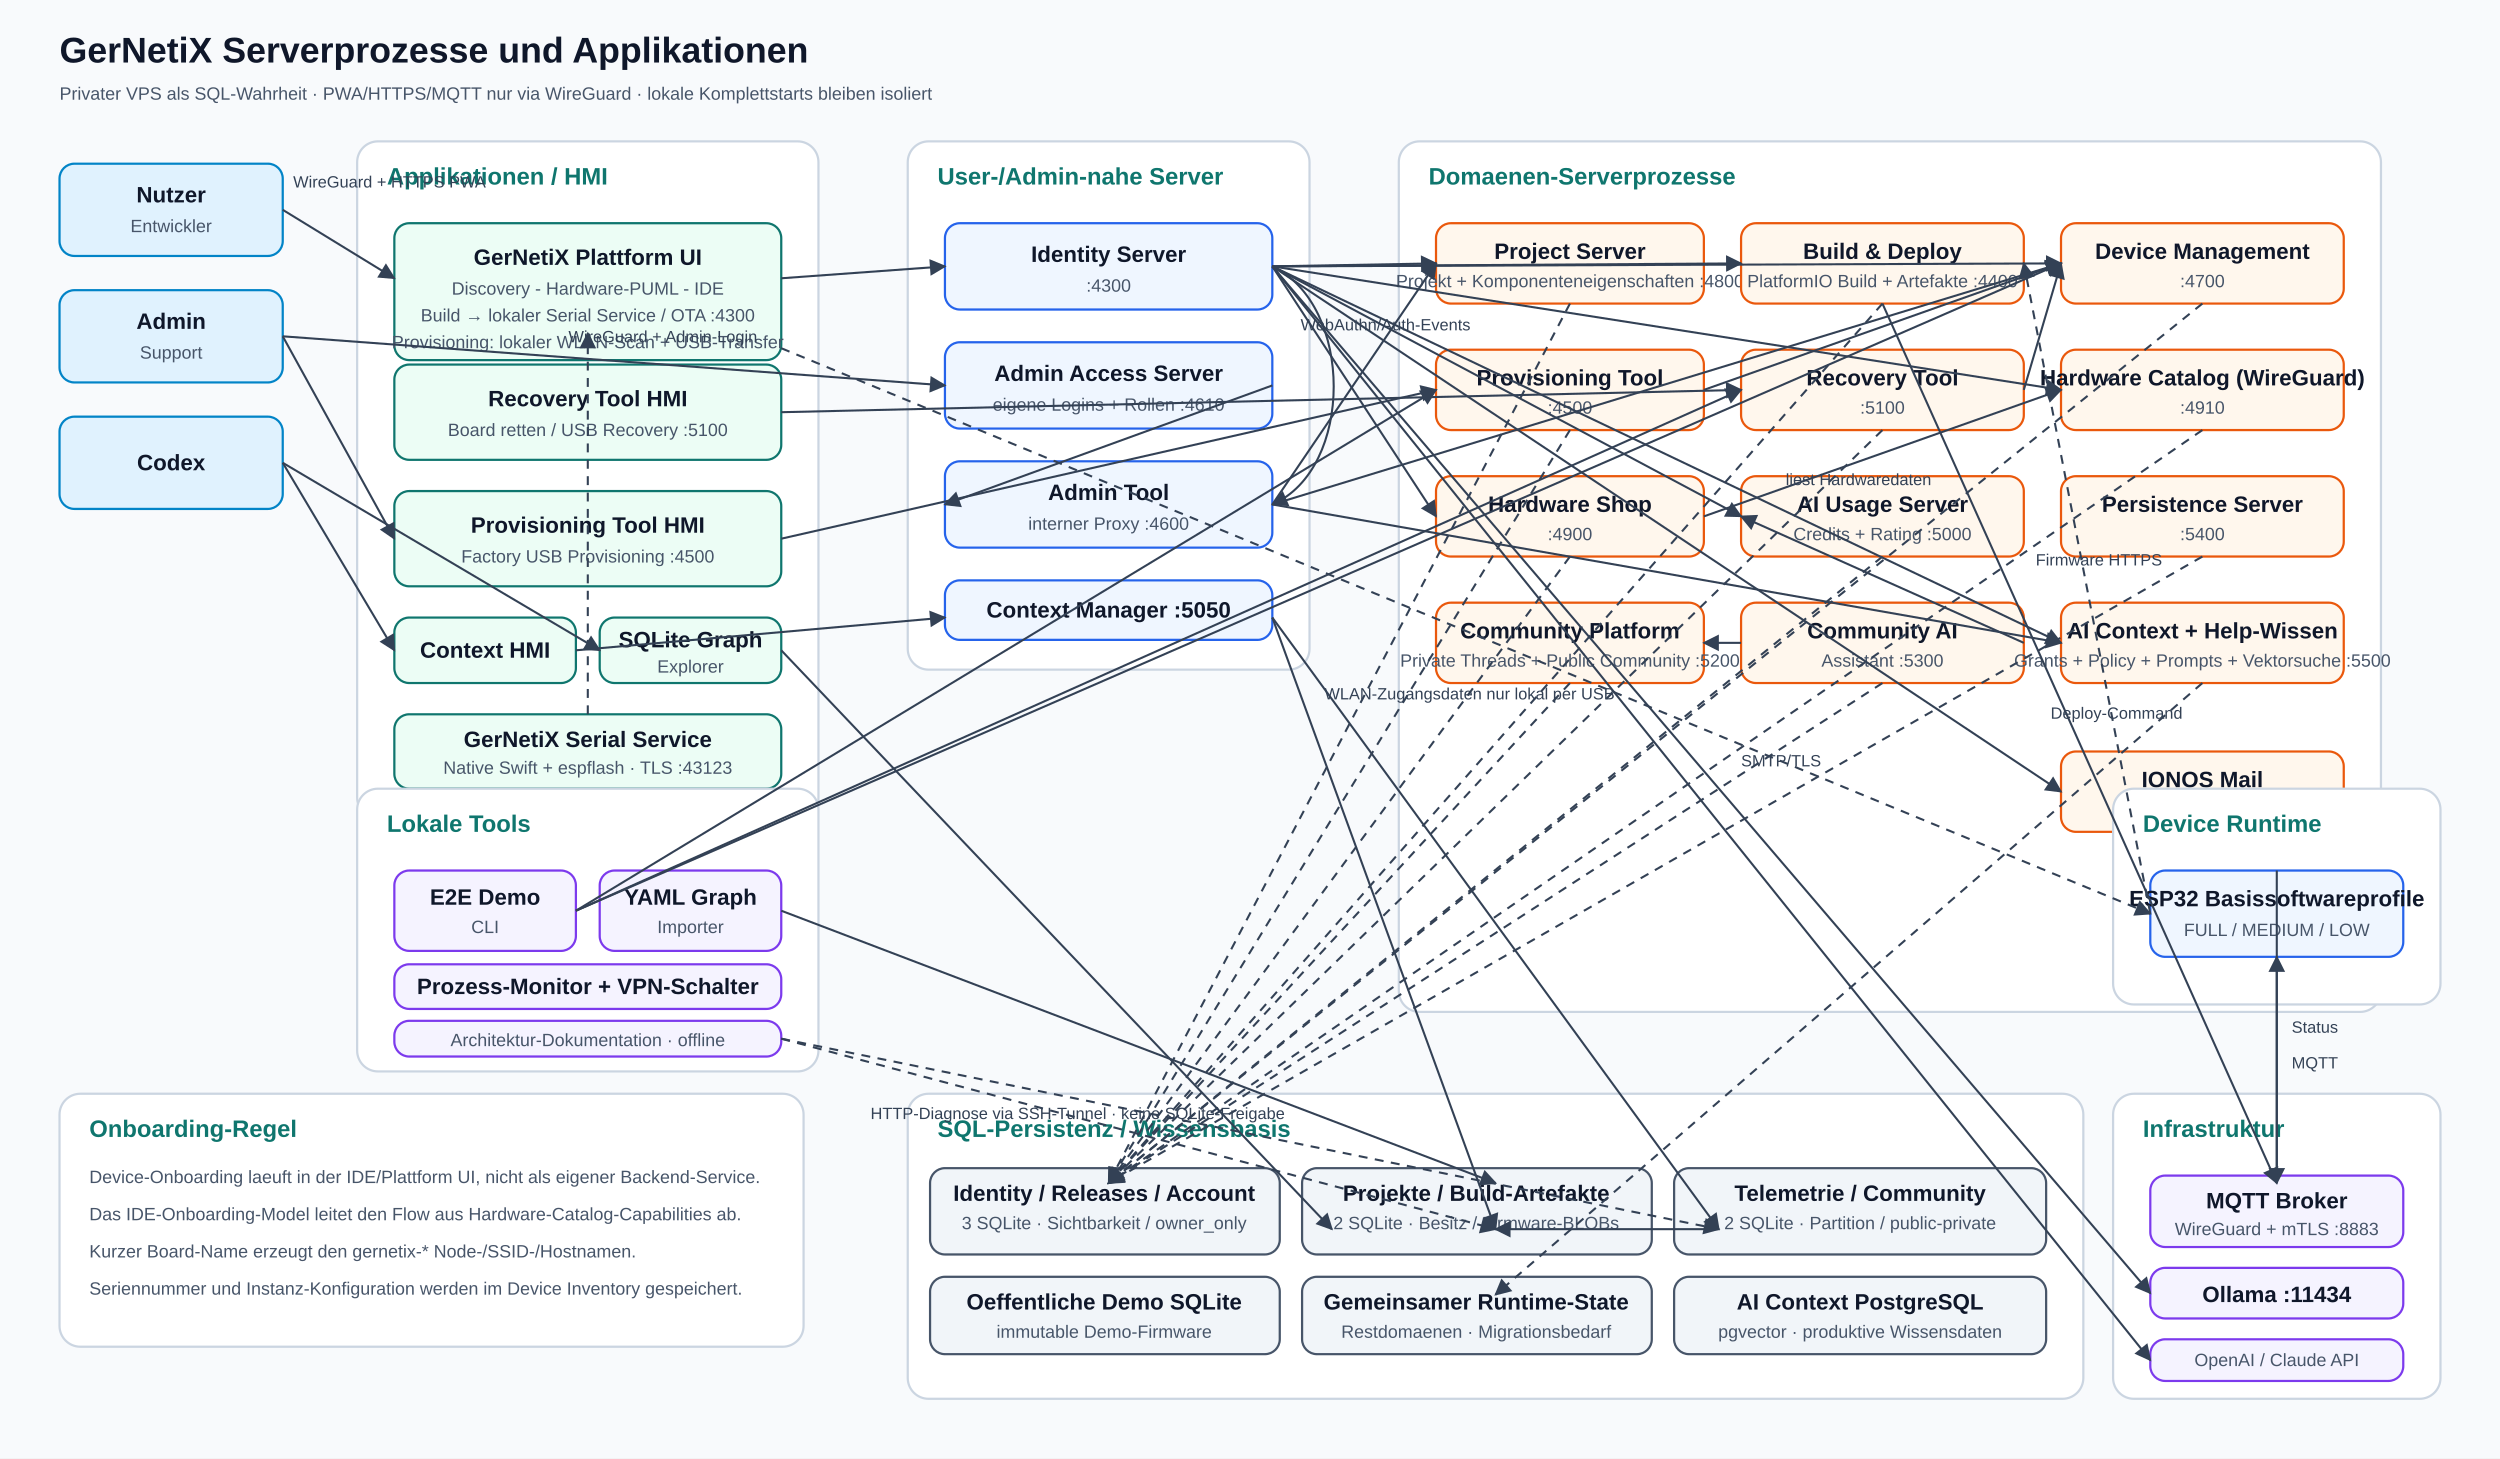
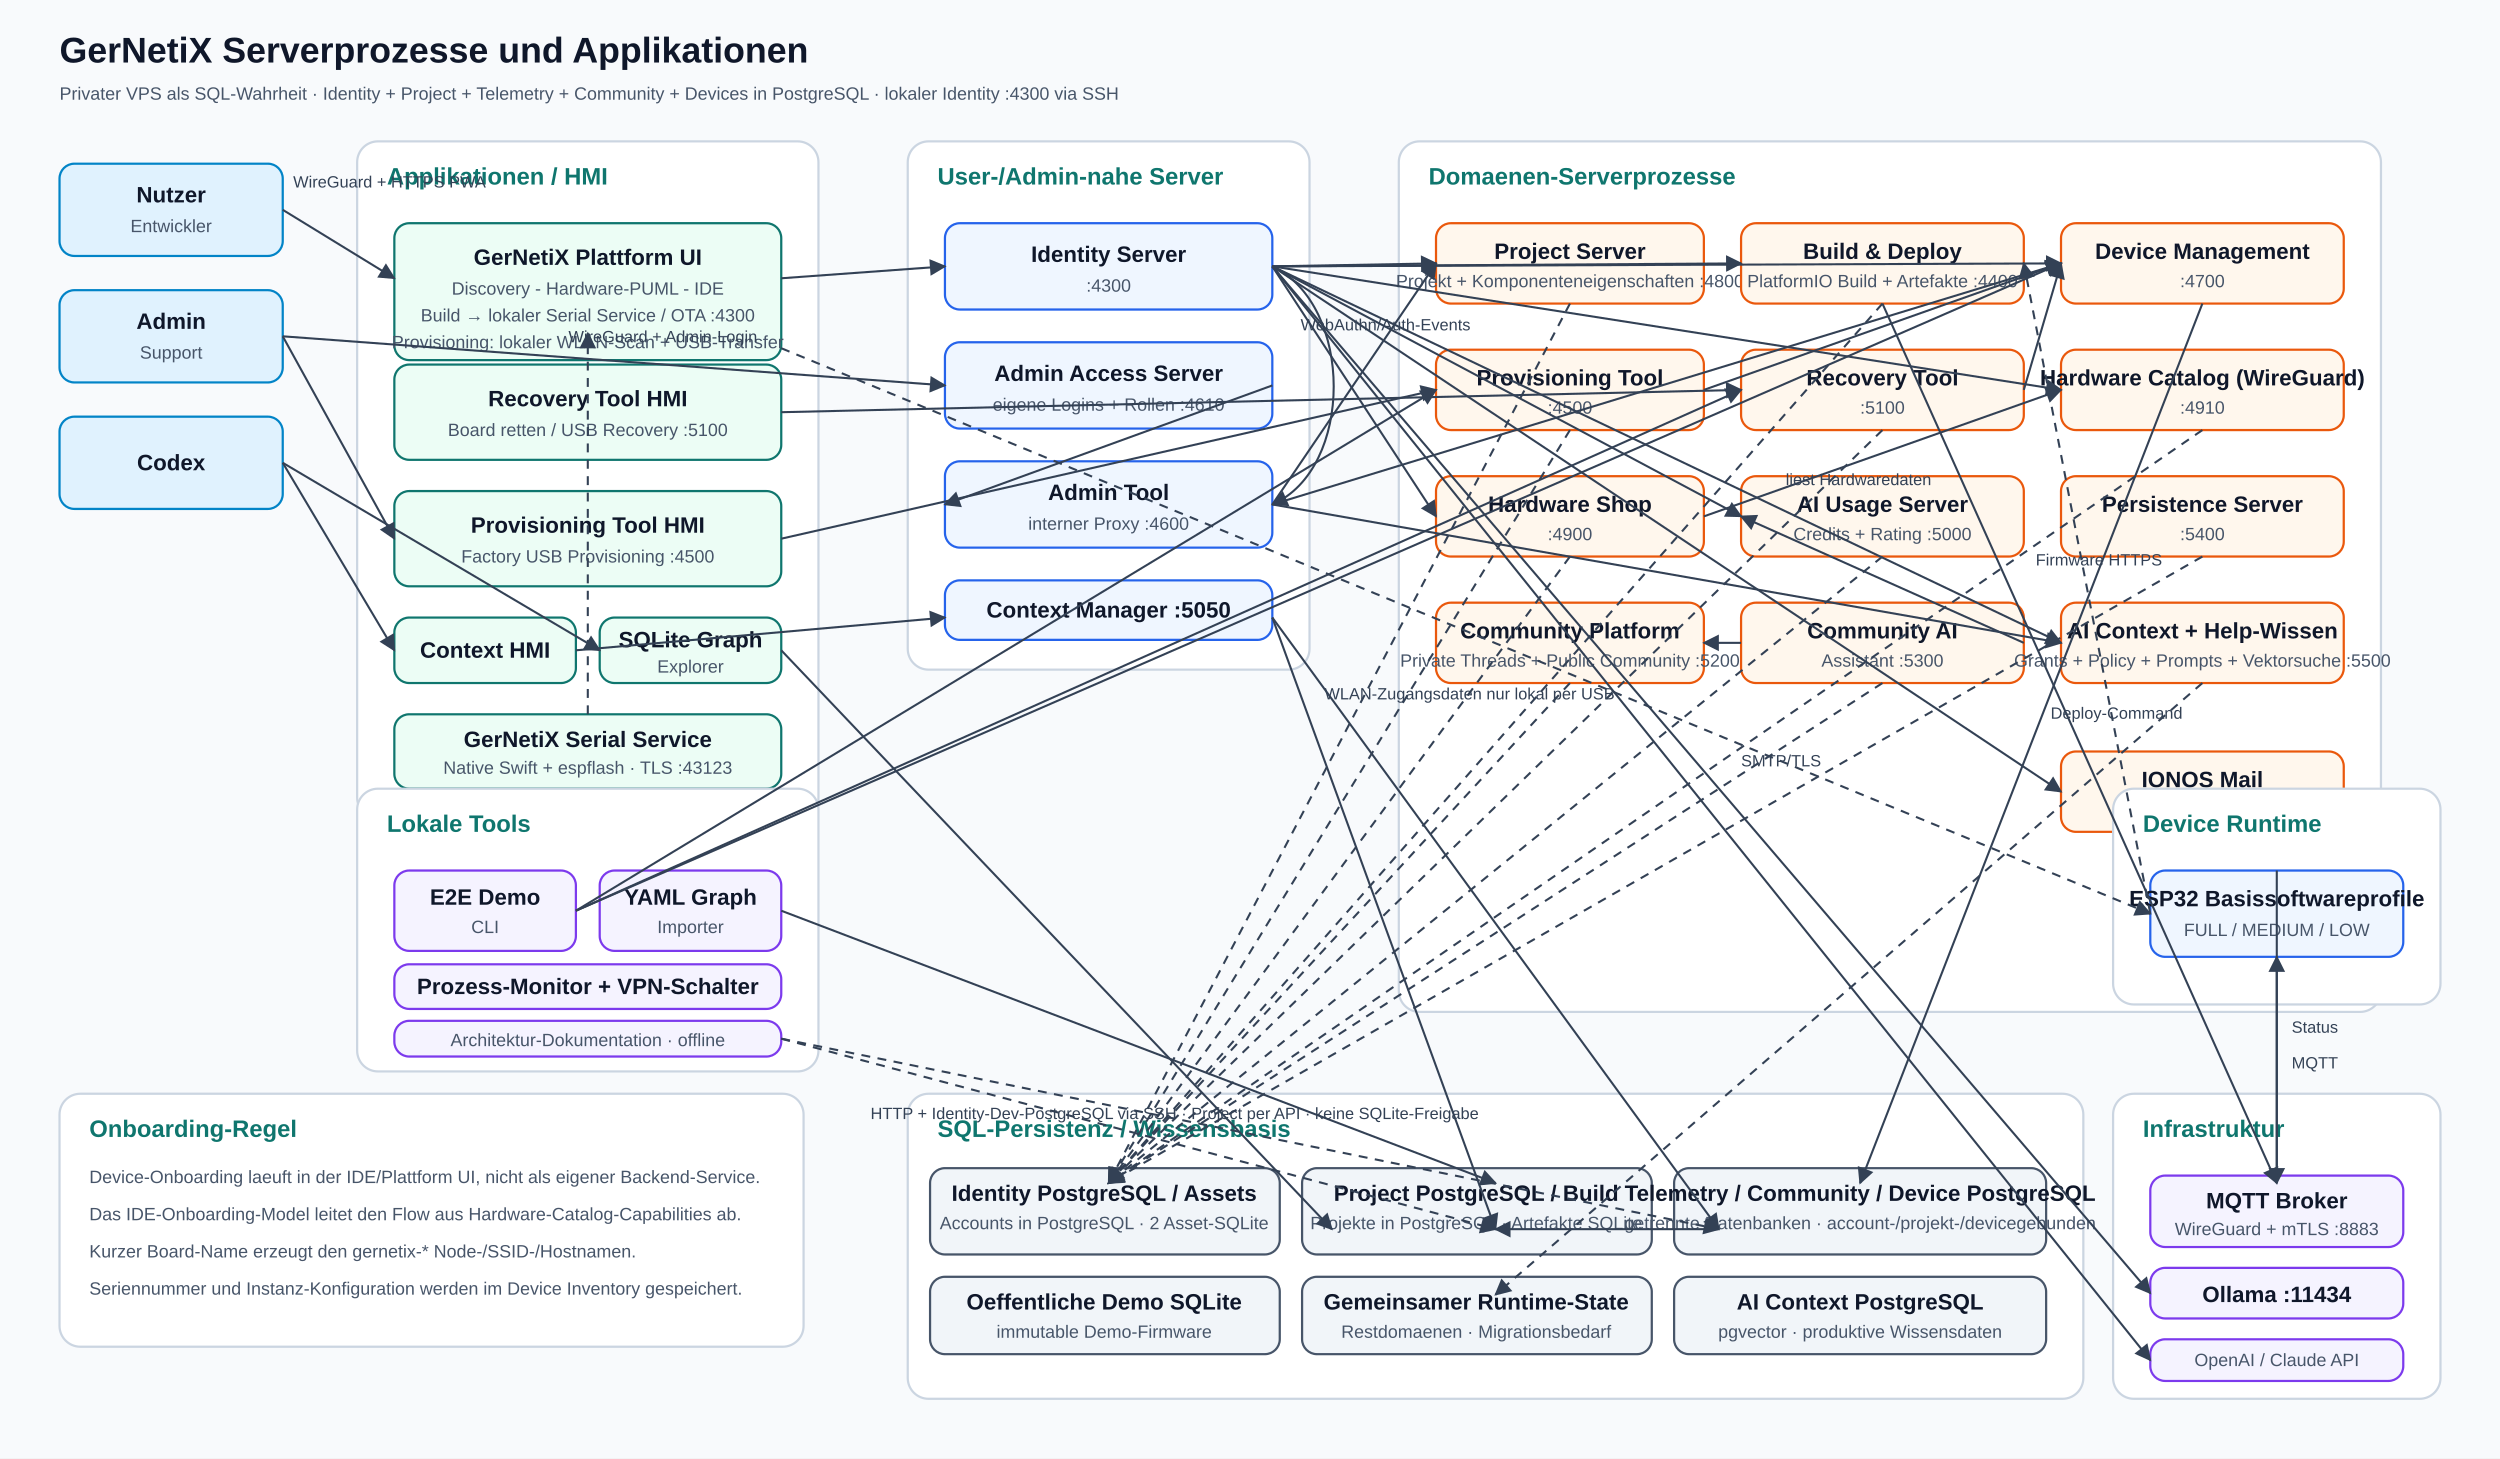
<svg xmlns="http://www.w3.org/2000/svg" width="1680" height="980" viewBox="0 0 1680 980" role="img" aria-labelledby="title desc">
  <defs>
    <marker id="arrow" viewBox="0 0 10 10" refX="9" refY="5" markerWidth="8" markerHeight="8" orient="auto-start-reverse">
      <path d="M 0 0 L 10 5 L 0 10 z" fill="#334155" />
    </marker>
    <style>
      .bg { fill: #f8fafc; }
      .cluster { fill: #ffffff; stroke: #cbd5e1; stroke-width: 1.5; rx: 14; }
      .clusterTitle { fill: #0f766e; font: 700 16px Segoe UI, Arial, sans-serif; }
      .node { fill: #ffffff; stroke: #94a3b8; stroke-width: 1.5; rx: 10; }
      .app { fill: #ecfdf5; stroke: #0f766e; }
      .edge { fill: #eff6ff; stroke: #2563eb; }
      .domain { fill: #fff7ed; stroke: #ea580c; }
      .tool { fill: #f5f3ff; stroke: #7c3aed; }
      .store { fill: #f1f5f9; stroke: #475569; }
      .actor { fill: #e0f2fe; stroke: #0284c7; }
      .titleText { fill: #0f172a; font: 700 15px Segoe UI, Arial, sans-serif; }
      .smallText { fill: #475569; font: 12px Segoe UI, Arial, sans-serif; }
      .label { fill: #334155; font: 11px Segoe UI, Arial, sans-serif; }
      .line { fill: none; stroke: #334155; stroke-width: 1.4; marker-end: url(#arrow); }
      .dashed { stroke-dasharray: 6 5; }
    </style>
  </defs>
  <rect class="bg" width="1680" height="980" />
  <text x="40" y="42" class="titleText" style="font-size:24px">GerNetiX Serverprozesse und Applikationen</text>
-   <text x="40" y="67" class="smallText">Privater VPS als SQL-Wahrheit · PWA/HTTPS/MQTT nur via WireGuard · lokale Komplettstarts bleiben isoliert</text>
+   <text x="40" y="67" class="smallText">Privater VPS als SQL-Wahrheit · Identity + Project + Telemetry + Community + Devices in PostgreSQL · lokaler Identity :4300 via SSH</text>
  <g id="actors">
    <rect class="node actor" x="40" y="110" width="150" height="62" rx="10" />
    <text class="titleText" x="115" y="136" text-anchor="middle">Nutzer</text>
    <text class="smallText" x="115" y="156" text-anchor="middle">Entwickler</text>
    <rect class="node actor" x="40" y="195" width="150" height="62" rx="10" />
    <text class="titleText" x="115" y="221" text-anchor="middle">Admin</text>
    <text class="smallText" x="115" y="241" text-anchor="middle">Support</text>
    <rect class="node actor" x="40" y="280" width="150" height="62" rx="10" />
    <text class="titleText" x="115" y="316" text-anchor="middle">Codex</text>
  </g>
  <g id="applications">
    <rect class="cluster" x="240" y="95" width="310" height="455" rx="14" />
    <text class="clusterTitle" x="260" y="124">Applikationen / HMI</text>
    <rect class="node app" x="265" y="150" width="260" height="92" rx="10" />
    <text class="titleText" x="395" y="178" text-anchor="middle">GerNetiX Plattform UI</text>
    <text class="smallText" x="395" y="198" text-anchor="middle">Discovery - Hardware-PUML - IDE</text>
    <text class="smallText" x="395" y="216" text-anchor="middle">Build → lokaler Serial Service / OTA :4300</text>
    <text class="smallText" x="395" y="234" text-anchor="middle">Provisioning: lokaler WLAN-Scan + USB-Transfer</text>
    <rect class="node app" x="265" y="245" width="260" height="64" rx="10" />
    <text class="titleText" x="395" y="273" text-anchor="middle">Recovery Tool HMI</text>
    <text class="smallText" x="395" y="293" text-anchor="middle">Board retten / USB Recovery :5100</text>
    <rect class="node app" x="265" y="330" width="260" height="64" rx="10" />
    <text class="titleText" x="395" y="358" text-anchor="middle">Provisioning Tool HMI</text>
    <text class="smallText" x="395" y="378" text-anchor="middle">Factory USB Provisioning :4500</text>
    <rect class="node app" x="265" y="415" width="122" height="44" rx="10" />
    <text class="titleText" x="326" y="442" text-anchor="middle">Context HMI</text>
    <rect class="node app" x="403" y="415" width="122" height="44" rx="10" />
    <text class="titleText" x="464" y="435" text-anchor="middle">SQLite Graph</text>
    <text class="smallText" x="464" y="452" text-anchor="middle">Explorer</text>
    <rect class="node app" x="265" y="480" width="260" height="50" rx="10" />
    <text class="titleText" x="395" y="502" text-anchor="middle">GerNetiX Serial Service</text>
    <text class="smallText" x="395" y="520" text-anchor="middle">Native Swift + espflash · TLS :43123</text>
  </g>
  <g id="edgeServices">
    <rect class="cluster" x="610" y="95" width="270" height="355" rx="14" />
    <text class="clusterTitle" x="630" y="124">User-/Admin-nahe Server</text>
    <rect class="node edge" x="635" y="150" width="220" height="58" rx="10" />
    <text class="titleText" x="745" y="176" text-anchor="middle">Identity Server</text>
    <text class="smallText" x="745" y="196" text-anchor="middle">:4300</text>
    <rect class="node edge" x="635" y="230" width="220" height="58" rx="10" />
    <text class="titleText" x="745" y="256" text-anchor="middle">Admin Access Server</text>
    <text class="smallText" x="745" y="276" text-anchor="middle">eigene Logins + Rollen :4610</text>
    <rect class="node edge" x="635" y="310" width="220" height="58" rx="10" />
    <text class="titleText" x="745" y="336" text-anchor="middle">Admin Tool</text>
    <text class="smallText" x="745" y="356" text-anchor="middle">interner Proxy :4600</text>
    <rect class="node edge" x="635" y="390" width="220" height="40" rx="10" />
    <text class="titleText" x="745" y="415" text-anchor="middle">Context Manager :5050</text>
  </g>
  <g id="domainServices">
    <rect class="cluster" x="940" y="95" width="660" height="585" rx="14" />
    <text class="clusterTitle" x="960" y="124">Domaenen-Serverprozesse</text>
    <rect class="node domain" x="965" y="150" width="180" height="54" rx="10" />
    <text class="titleText" x="1055" y="174" text-anchor="middle">Project Server</text>
    <text class="smallText" x="1055" y="193" text-anchor="middle">Projekt + Komponenteneigenschaften :4800</text>
    <rect class="node domain" x="1170" y="150" width="190" height="54" rx="10" />
    <text class="titleText" x="1265" y="174" text-anchor="middle">Build &amp; Deploy</text>
    <text class="smallText" x="1265" y="193" text-anchor="middle">PlatformIO Build + Artefakte :4400</text>
    <rect class="node domain" x="1385" y="150" width="190" height="54" rx="10" />
    <text class="titleText" x="1480" y="174" text-anchor="middle">Device Management</text>
    <text class="smallText" x="1480" y="193" text-anchor="middle">:4700</text>
    <rect class="node domain" x="965" y="235" width="180" height="54" rx="10" />
    <text class="titleText" x="1055" y="259" text-anchor="middle">Provisioning Tool</text>
    <text class="smallText" x="1055" y="278" text-anchor="middle">:4500</text>
    <rect class="node domain" x="1170" y="235" width="190" height="54" rx="10" />
    <text class="titleText" x="1265" y="259" text-anchor="middle">Recovery Tool</text>
    <text class="smallText" x="1265" y="278" text-anchor="middle">:5100</text>
    <rect class="node domain" x="1385" y="235" width="190" height="54" rx="10" />
    <text class="titleText" x="1480" y="259" text-anchor="middle">Hardware Catalog (WireGuard)</text>
    <text class="smallText" x="1480" y="278" text-anchor="middle">:4910</text>
    <rect class="node domain" x="965" y="320" width="180" height="54" rx="10" />
    <text class="titleText" x="1055" y="344" text-anchor="middle">Hardware Shop</text>
    <text class="smallText" x="1055" y="363" text-anchor="middle">:4900</text>
    <rect class="node domain" x="1170" y="320" width="190" height="54" rx="10" />
    <text class="titleText" x="1265" y="344" text-anchor="middle">AI Usage Server</text>
    <text class="smallText" x="1265" y="363" text-anchor="middle">Credits + Rating :5000</text>
    <rect class="node domain" x="1385" y="320" width="190" height="54" rx="10" />
    <text class="titleText" x="1480" y="344" text-anchor="middle">Persistence Server</text>
    <text class="smallText" x="1480" y="363" text-anchor="middle">:5400</text>
    <rect class="node domain" x="965" y="405" width="180" height="54" rx="10" />
    <text class="titleText" x="1055" y="429" text-anchor="middle">Community Platform</text>
    <text class="smallText" x="1055" y="448" text-anchor="middle">Private Threads + Public Community :5200</text>
    <rect class="node domain" x="1170" y="405" width="190" height="54" rx="10" />
    <text class="titleText" x="1265" y="429" text-anchor="middle">Community AI</text>
    <text class="smallText" x="1265" y="448" text-anchor="middle">Assistant :5300</text>
    <rect class="node domain" x="1385" y="405" width="190" height="54" rx="10" />
    <text class="titleText" x="1480" y="429" text-anchor="middle">AI Context + Help-Wissen</text>
    <text class="smallText" x="1480" y="448" text-anchor="middle">Grants + Policy + Prompts + Vektorsuche :5500</text>
    <rect class="node domain" x="1385" y="505" width="190" height="54" rx="10" />
    <text class="titleText" x="1480" y="529" text-anchor="middle">IONOS Mail</text>
    <text class="smallText" x="1480" y="548" text-anchor="middle">SMTP/TLS</text>
  </g>
  <g id="tools">
    <rect class="cluster" x="240" y="530" width="310" height="190" rx="14" />
    <text class="clusterTitle" x="260" y="559">Lokale Tools</text>
    <rect class="node tool" x="265" y="585" width="122" height="54" rx="10" />
    <text class="titleText" x="326" y="608" text-anchor="middle">E2E Demo</text>
    <text class="smallText" x="326" y="627" text-anchor="middle">CLI</text>
    <rect class="node tool" x="403" y="585" width="122" height="54" rx="10" />
    <text class="titleText" x="464" y="608" text-anchor="middle">YAML Graph</text>
    <text class="smallText" x="464" y="627" text-anchor="middle">Importer</text>
    <rect class="node tool" x="265" y="648" width="260" height="30" rx="10" />
    <text class="titleText" x="395" y="668" text-anchor="middle">Prozess-Monitor + VPN-Schalter</text>
    <rect class="node tool" x="265" y="686" width="260" height="24" rx="10" />
    <text class="smallText" x="395" y="703" text-anchor="middle">Architektur-Dokumentation · offline</text>
  </g>
  <g id="deviceRuntime">
    <rect class="cluster" x="1420" y="530" width="220" height="145" rx="14" />
    <text class="clusterTitle" x="1440" y="559">Device Runtime</text>
    <rect class="node edge" x="1445" y="585" width="170" height="58" rx="10" />
    <text class="titleText" x="1530" y="609" text-anchor="middle">ESP32 Basissoftwareprofile</text>
    <text class="smallText" x="1530" y="629" text-anchor="middle">FULL / MEDIUM / LOW</text>
  </g>
  <g id="platformInfrastructure">
    <rect class="cluster" x="1420" y="735" width="220" height="205" rx="14" />
    <text class="clusterTitle" x="1440" y="764">Infrastruktur</text>
    <rect class="node tool" x="1445" y="790" width="170" height="48" rx="10" />
    <text class="titleText" x="1530" y="812" text-anchor="middle">MQTT Broker</text>
    <text class="smallText" x="1530" y="830" text-anchor="middle">WireGuard + mTLS :8883</text>
    <rect class="node tool" x="1445" y="852" width="170" height="34" rx="10" />
    <text class="titleText" x="1530" y="875" text-anchor="middle">Ollama :11434</text>
    <rect class="node tool" x="1445" y="900" width="170" height="28" rx="10" />
    <text class="smallText" x="1530" y="918" text-anchor="middle">OpenAI / Claude API</text>
  </g>
  <g id="storage">
    <rect class="cluster" x="610" y="735" width="790" height="205" rx="14" />
    <text class="clusterTitle" x="630" y="764">SQL-Persistenz / Wissensbasis</text>
    <rect class="node store" x="625" y="785" width="235" height="58" rx="10" />
-     <text class="titleText" x="742" y="807" text-anchor="middle">Identity / Releases / Account</text>
-     <text class="smallText" x="742" y="826" text-anchor="middle">3 SQLite · Sichtbarkeit / owner_only</text>
+     <text class="titleText" x="742" y="807" text-anchor="middle">Identity PostgreSQL / Assets</text>
+     <text class="smallText" x="742" y="826" text-anchor="middle">Accounts in PostgreSQL · 2 Asset-SQLite</text>
    <rect class="node store" x="875" y="785" width="235" height="58" rx="10" />
-     <text class="titleText" x="992" y="807" text-anchor="middle">Projekte / Build-Artefakte</text>
-     <text class="smallText" x="992" y="826" text-anchor="middle">2 SQLite · Besitz / Firmware-BLOBs</text>
+     <text class="titleText" x="992" y="807" text-anchor="middle">Project PostgreSQL / Build</text>
+     <text class="smallText" x="992" y="826" text-anchor="middle">Projekte in PostgreSQL · Artefakte SQLite</text>
    <rect class="node store" x="1125" y="785" width="250" height="58" rx="10" />
-     <text class="titleText" x="1250" y="807" text-anchor="middle">Telemetrie / Community</text>
-     <text class="smallText" x="1250" y="826" text-anchor="middle">2 SQLite · Partition / public-private</text>
+     <text class="titleText" x="1250" y="807" text-anchor="middle">Telemetry / Community / Device PostgreSQL</text>
+     <text class="smallText" x="1250" y="826" text-anchor="middle">getrennte Datenbanken · account-/projekt-/devicegebunden</text>
    <rect class="node store" x="625" y="858" width="235" height="52" rx="10" />
    <text class="titleText" x="742" y="880" text-anchor="middle">Oeffentliche Demo SQLite</text>
    <text class="smallText" x="742" y="899" text-anchor="middle">immutable Demo-Firmware</text>
    <rect class="node store" x="875" y="858" width="235" height="52" rx="10" />
    <text class="titleText" x="992" y="880" text-anchor="middle">Gemeinsamer Runtime-State</text>
    <text class="smallText" x="992" y="899" text-anchor="middle">Restdomaenen · Migrationsbedarf</text>
    <rect class="node store" x="1125" y="858" width="250" height="52" rx="10" />
    <text class="titleText" x="1250" y="880" text-anchor="middle">AI Context PostgreSQL</text>
    <text class="smallText" x="1250" y="899" text-anchor="middle">pgvector · produktive Wissensdaten</text>
  </g>
  <path class="line" d="M 190 141 L 265 187" />
  <text class="label" x="197" y="126">WireGuard + HTTPS PWA</text>
  <path class="line" d="M 190 226 L 265 362" />
  <path class="line" d="M 190 226 L 635 259" />
  <text class="label" x="382" y="230">WireGuard + Admin-Login</text>
  <path class="line" d="M 190 311 L 265 437" />
  <path class="line" d="M 190 311 L 403 437" />
  <path class="line" d="M 525 187 L 635 179" />
  <path class="line dashed" d="M 525 234 L 1445 614" />
  <text class="label" x="890" y="470">WLAN-Zugangsdaten nur lokal per USB</text>
  <path class="line dashed" d="M 395 480 L 395 224" />
  <path class="line" d="M 525 277 L 1170 262" />
  <path class="line" d="M 525 362 L 965 262" />
  <path class="line" d="M 387 437 L 635 415" />
  <path class="line" d="M 525 437 L 895 826" />
  <path class="line" d="M 855 179 L 965 177" />
  <path class="line" d="M 855 179 L 1170 177" />
  <path class="line" d="M 855 179 L 1385 177" />
  <path class="line" d="M 855 179 L 1385 262" />
  <path class="line" d="M 855 179 L 965 347" />
  <path class="line" d="M 855 179 L 1170 347" />
  <path class="line" d="M 855 179 L 1385 432" />
  <path class="line" d="M 855 179 L 1385 532" />
  <text class="label" x="1170" y="515">SMTP/TLS</text>
  <path class="line" d="M 855 179 C 910 205, 910 315, 855 339" />
  <text class="label" x="874" y="222">WebAuthn/Auth-Events</text>
  <path class="line" d="M 855 179 L 1445 869" />
  <path class="line" d="M 855 179 L 1445 914" />
  <path class="line" d="M 855 259 L 635 339" />
  <path class="line" d="M 855 339 L 1385 177" />
  <path class="line" d="M 855 339 L 965 177" />
  <path class="line" d="M 855 339 L 1385 432" />
  <path class="line" d="M 855 415 L 1155 826" />
  <path class="line" d="M 855 415 L 1005 826" />
  <path class="line" d="M 1145 347 L 1385 262" />
  <text class="label" x="1200" y="326">liest Hardwaredaten</text>
  <path class="line" d="M 1145 262 L 1385 177" />
  <path class="line" d="M 1360 262 L 1385 177" />
  <path class="line" d="M 1360 432 L 1170 347" />
  <path class="line" d="M 1170 432 L 1145 432" />
  <path class="line" d="M 1265 204 L 1530 795" />
  <text class="label" x="1378" y="483">Deploy-Command</text>
  <path class="line" d="M 1530 795 L 1530 643" />
  <text class="label" x="1540" y="718">MQTT</text>
  <path class="line" d="M 1530 585 L 1530 795" />
  <text class="label" x="1540" y="694">Status</text>
  <path class="line dashed" d="M 1445 614 L 1360 177" />
  <text class="label" x="1368" y="380">Firmware HTTPS</text>
  <path class="line dashed" d="M 1055 204 L 745 795" />
  <path class="line dashed" d="M 1265 204 L 745 795" />
-   <path class="line dashed" d="M 1480 204 L 745 795" />
+   <path class="line" d="M 1480 204 L 1250 795" />
  <path class="line dashed" d="M 1055 289 L 745 795" />
  <path class="line dashed" d="M 1265 289 L 745 795" />
  <path class="line dashed" d="M 1480 289 L 745 795" />
  <path class="line dashed" d="M 1055 374 L 745 795" />
  <path class="line dashed" d="M 1265 374 L 745 795" />
  <path class="line dashed" d="M 1480 374 L 745 795" />
  <path class="line dashed" d="M 1055 459 L 745 795" />
  <path class="line dashed" d="M 1265 459 L 745 795" />
  <path class="line dashed" d="M 1480 459 L 1005 870" />
  <path class="line" d="M 387 612 L 965 262" />
  <path class="line" d="M 387 612 L 1170 262" />
  <path class="line" d="M 387 612 L 1385 177" />
  <path class="line" d="M 525 612 L 1005 795" />
  <path class="line dashed" d="M 525 698 L 1005 826" />
  <path class="line dashed" d="M 525 698 L 1155 826" />
-   <text class="label" x="585" y="752">HTTP-Diagnose via SSH-Tunnel · keine SQLite-Freigabe</text>
+   <text class="label" x="585" y="752">HTTP + Identity-Dev-PostgreSQL via SSH · Project per API · keine SQLite-Freigabe</text>
  <path class="line" d="M 1155 826 L 1005 826" />
  <g id="legend">
    <rect class="cluster" x="40" y="735" width="500" height="170" rx="14" />
    <text class="clusterTitle" x="60" y="764">Onboarding-Regel</text>
    <text class="smallText" x="60" y="795">Device-Onboarding laeuft in der IDE/Plattform UI, nicht als eigener Backend-Service.</text>
    <text class="smallText" x="60" y="820">Das IDE-Onboarding-Model leitet den Flow aus Hardware-Catalog-Capabilities ab.</text>
    <text class="smallText" x="60" y="845">Kurzer Board-Name erzeugt den gernetix-* Node-/SSID-/Hostnamen.</text>
    <text class="smallText" x="60" y="870">Seriennummer und Instanz-Konfiguration werden im Device Inventory gespeichert.</text>
  </g>
</svg>
